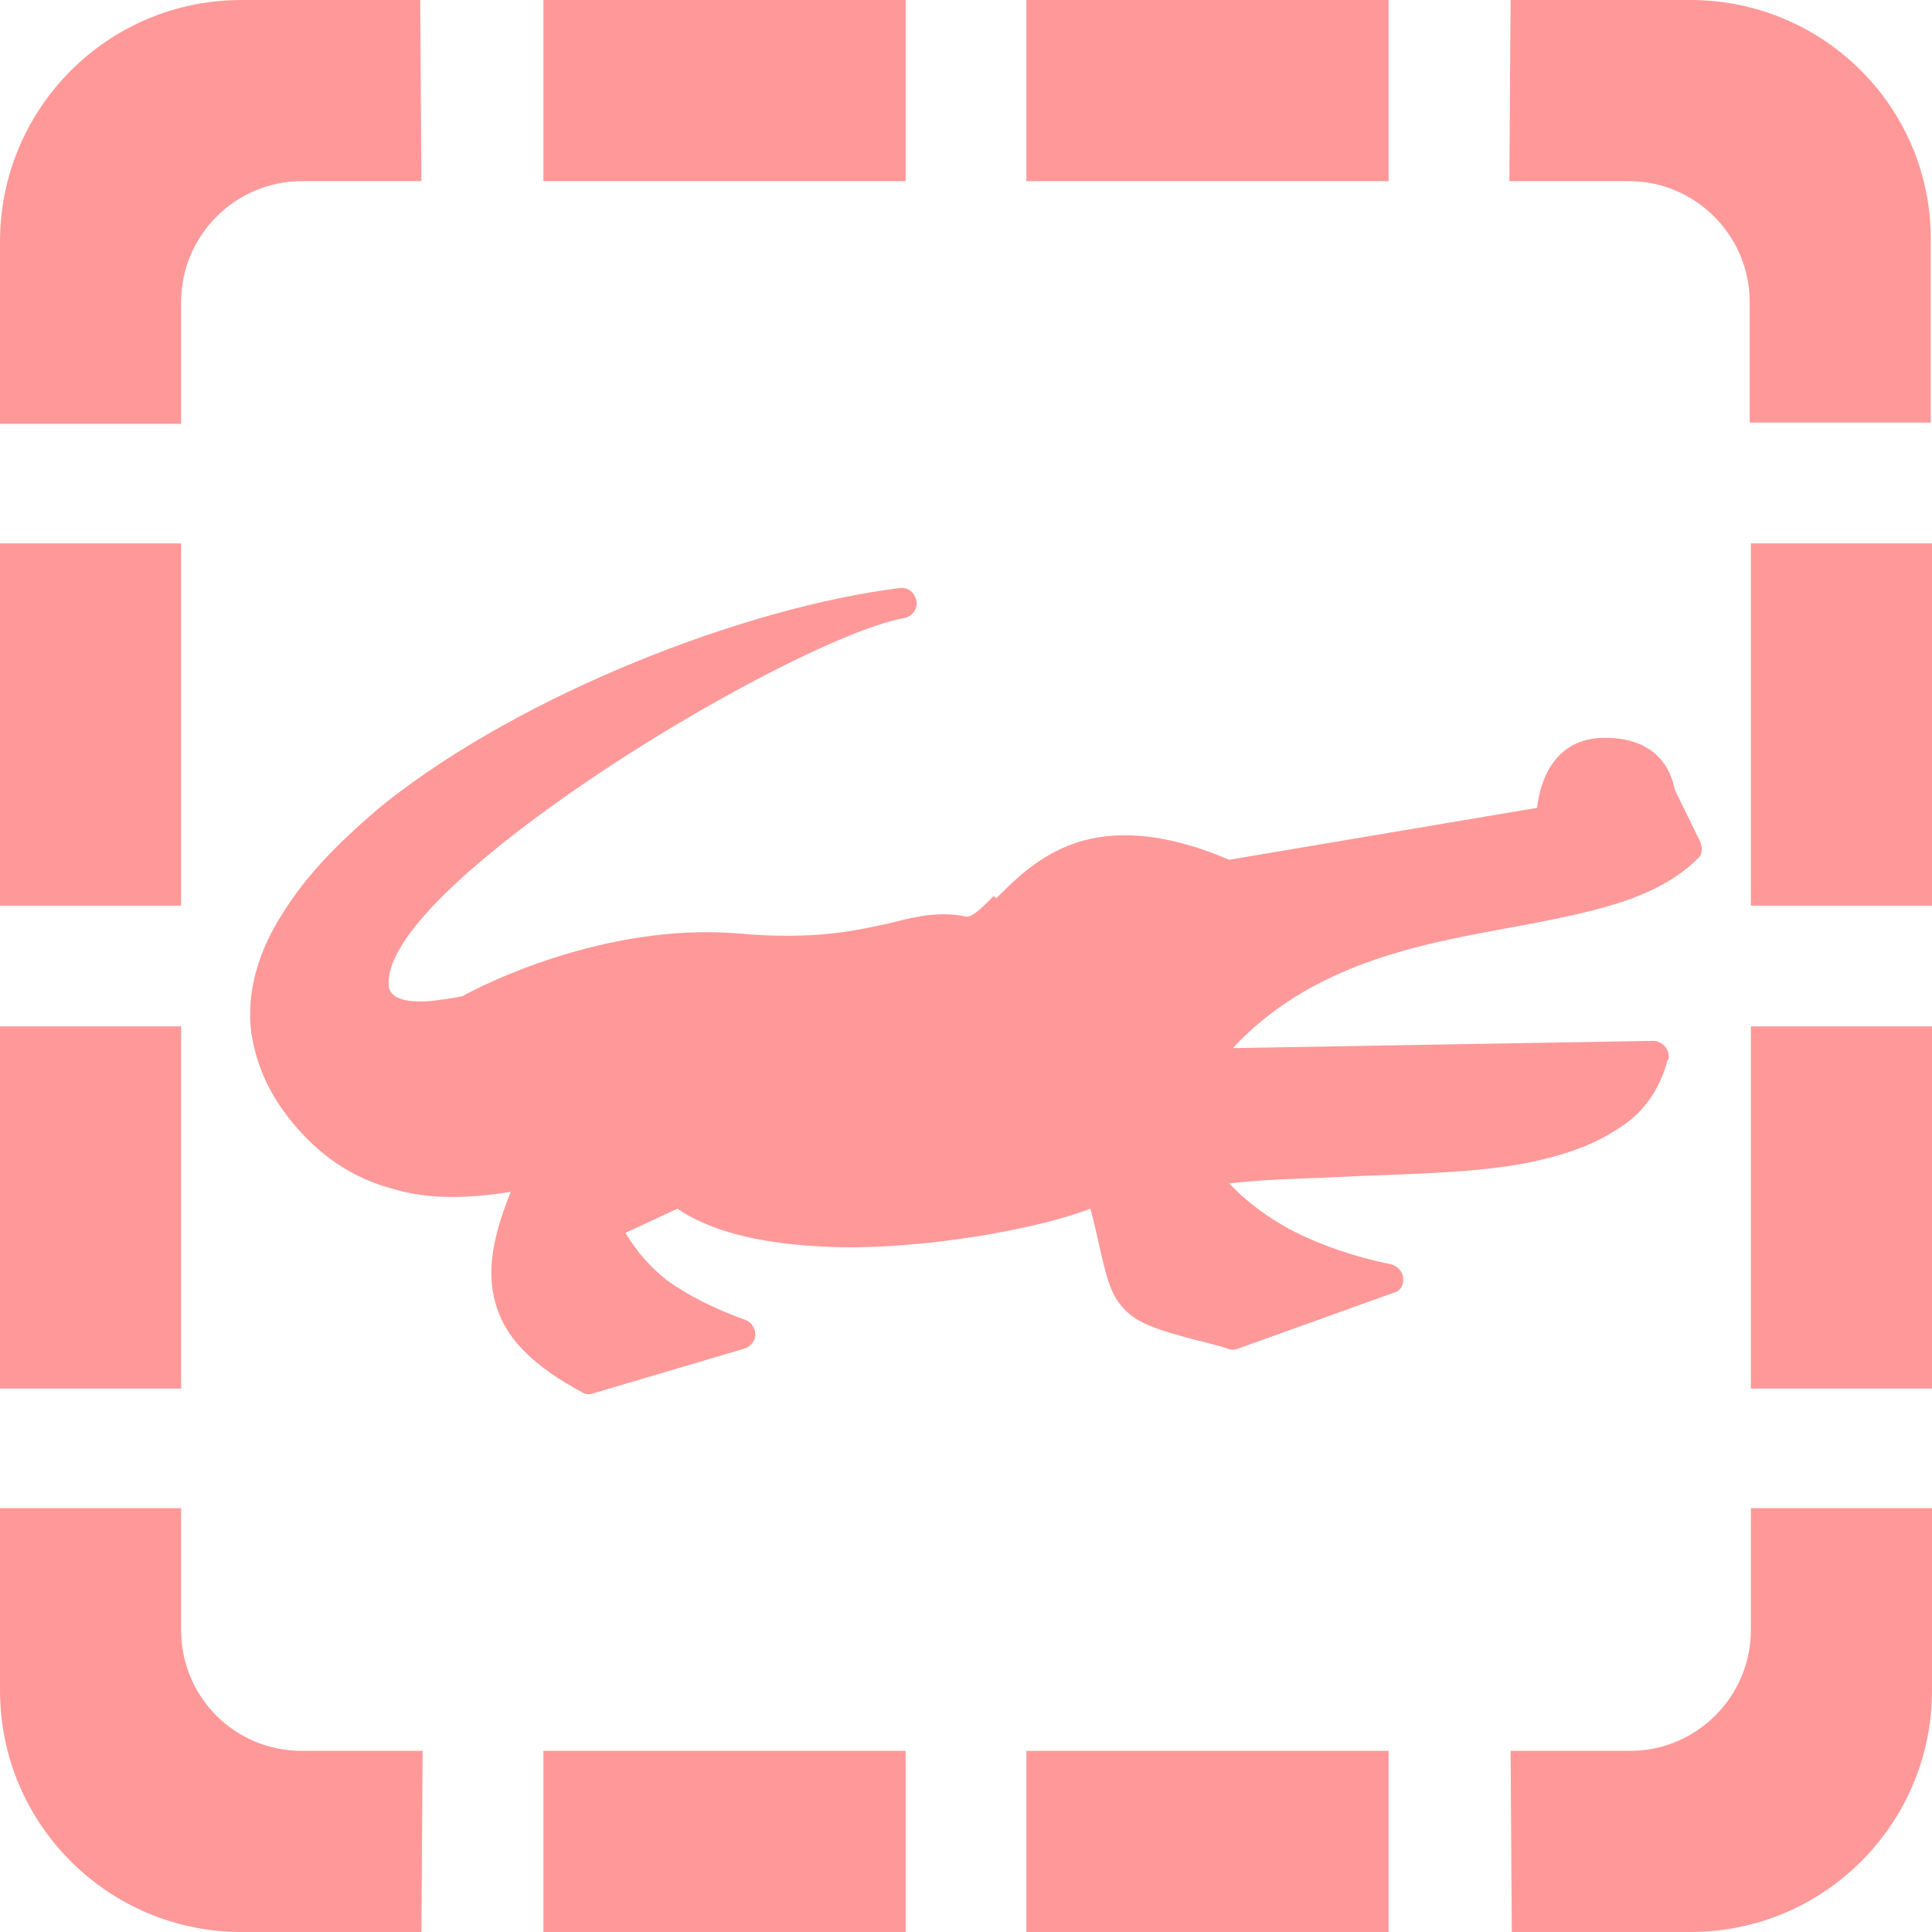
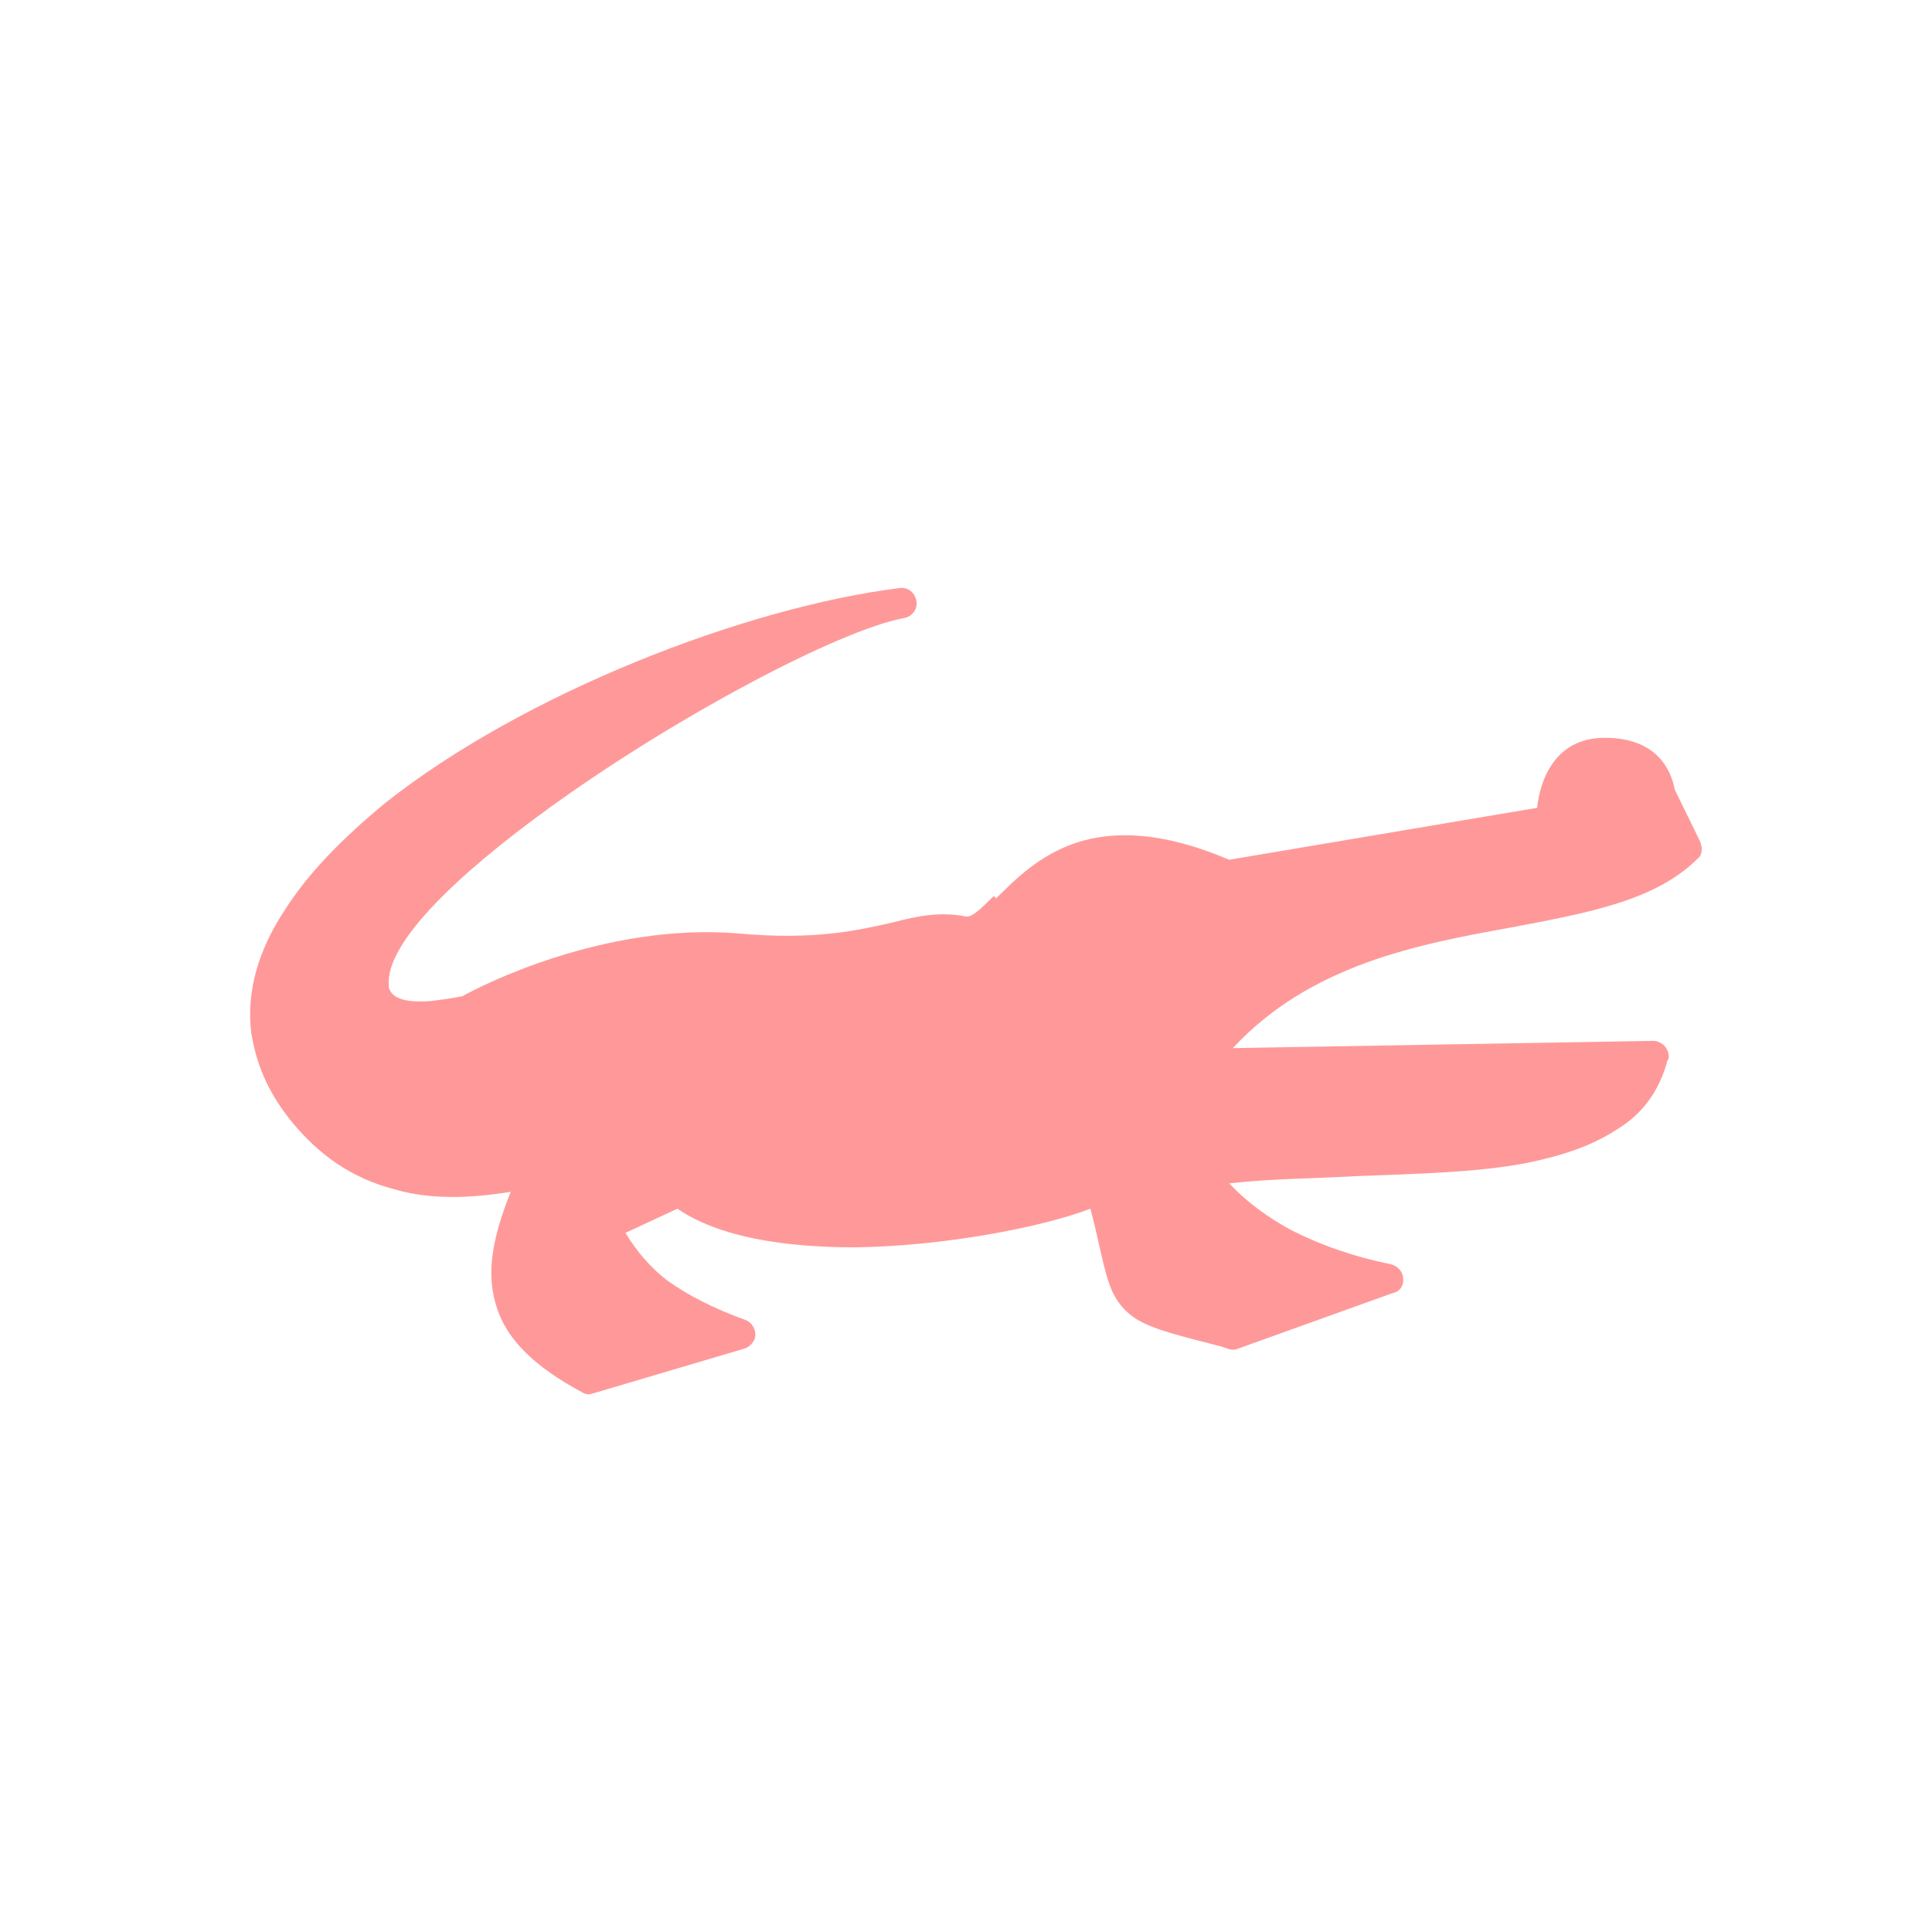
<svg xmlns="http://www.w3.org/2000/svg" version="1.1" id="Layer_1" x="0px" y="0px" width="160px" height="160px" viewBox="45 -45 160 160" style="enable-background:new 45 -45 160 160;" xml:space="preserve">
  <style type="text/css">
	.st0{fill:#FF9999;}
	.st1{fill:none;}
</style>
-   <path class="st0" d="M90,115h30v-15H90V115z M90-30h30v-15H90V-30z M65-45c-11.1,0-20,9-20,20v15.1h15V-20c0-5.5,4.5-10,10-10h9.9  l-0.1-15H65z M60,90V79.9H45V95c0,11.1,9,20,20,20h14.9l0.1-15H70C64.4,100,60,95.5,60,90z M60,0H45v30h15V0z M130,115h30v-15h-30  V115z M185-45h-14.9L170-30h9.9c5.5,0,10,4.5,10,10v10h15v-15C205-36.1,196-45,185-45z M190,30h15V0h-15V30L190,30z M190,90  c0,5.5-4.5,10-10,10h-9.9l0.1,15H185c11.1,0,20-9,20-20V79.9h-15V90L190,90z M130-30h30v-15h-30V-30z M190,70h15V40h-15V70L190,70z   M60,40H45v30h15V40z" />
  <rect x="50" y="-33.8" class="st1" width="147.5" height="147.5" />
  <path class="st0" d="M106.7,66.7L106.7,66.7z M93.3,70.3L93.3,70.3z M127.5,29.4c3.2-3.2,8-8,19.3-3.2l25.5-4.3  c0.2-2,1.3-5.8,5.6-5.8c4.8,0,5.6,3.3,5.8,4.3l2.1,4.3c0.2,0.5,0.2,1.1-0.2,1.4l0,0c-3.5,3.5-9.1,4.5-15.4,5.7  c-7.8,1.4-16.7,3.1-23.1,10l34.8-0.6c0.7,0,1.3,0.6,1.3,1.3c0,0.1,0,0.2-0.1,0.3l0,0c-0.7,2.6-2.1,4.5-4.3,5.8  c-2,1.3-4.4,2.1-7.3,2.7c-4.1,0.8-9,0.9-14.1,1.1c-3.5,0.2-7,0.2-10.6,0.6c1.5,1.6,3.2,2.8,5,3.8c2.5,1.3,5.4,2.3,8.4,2.9  c0.7,0.2,1.1,0.8,1,1.5c-0.1,0.5-0.4,0.8-0.9,0.9l-12.8,4.6c-0.2,0.1-0.6,0.1-0.8,0l-0.6-0.2c-4.7-1.2-6.8-1.7-8.1-3.2  c-1.1-1.2-1.4-2.7-2-5.3c-0.2-0.9-0.4-1.8-0.7-2.9c-3.9,1.5-12,3.1-19.5,3.2c-5.7,0-11.2-0.8-14.7-3.2l-4.3,2c0.9,1.5,2,2.8,3.4,3.9  c1.8,1.3,4,2.4,6.5,3.3c0.6,0.2,1,0.9,0.8,1.6c-0.2,0.4-0.5,0.7-0.9,0.8l-12.5,3.7c-0.3,0.1-0.6,0.1-0.9-0.1  c-3.9-2.1-6.4-4.4-7.2-7.5c-0.7-2.5-0.2-5.4,1.3-9.1c-3.7,0.6-6.9,0.6-9.6-0.2c-3.5-0.9-6.3-2.8-8.7-5.8c-1.9-2.4-2.8-4.7-3.2-7.2  c-0.4-3.4,0.6-6.8,2.7-10c2-3.2,4.9-6.1,8.4-9c11.5-9.1,29.8-16.2,42.6-17.8c0.7-0.1,1.3,0.4,1.4,1.1c0.1,0.7-0.4,1.3-1.1,1.4  c-5.3,1-18.8,8.1-29.3,15.7c-7.6,5.5-13.6,11.2-13.3,14.7c0,0.1,0,0.2,0,0.2c0.1,0.3,0.3,0.6,0.7,0.8c0.6,0.3,1.5,0.4,2.8,0.3  c0.8-0.1,1.6-0.2,2.6-0.4c1.4-0.8,11.7-6.1,22.8-5.2c6.5,0.6,10.1-0.3,12.8-0.9c2.3-0.6,4-0.9,6.1-0.5c0.5,0.1,1.3-0.7,2.3-1.7  L127.5,29.4z M137.1,33c1.4,0,2.5,1.1,2.5,2.5s-1.1,2.5-2.5,2.5c-1.4,0-2.5-1.1-2.5-2.5S135.7,33,137.1,33z" />
</svg>
